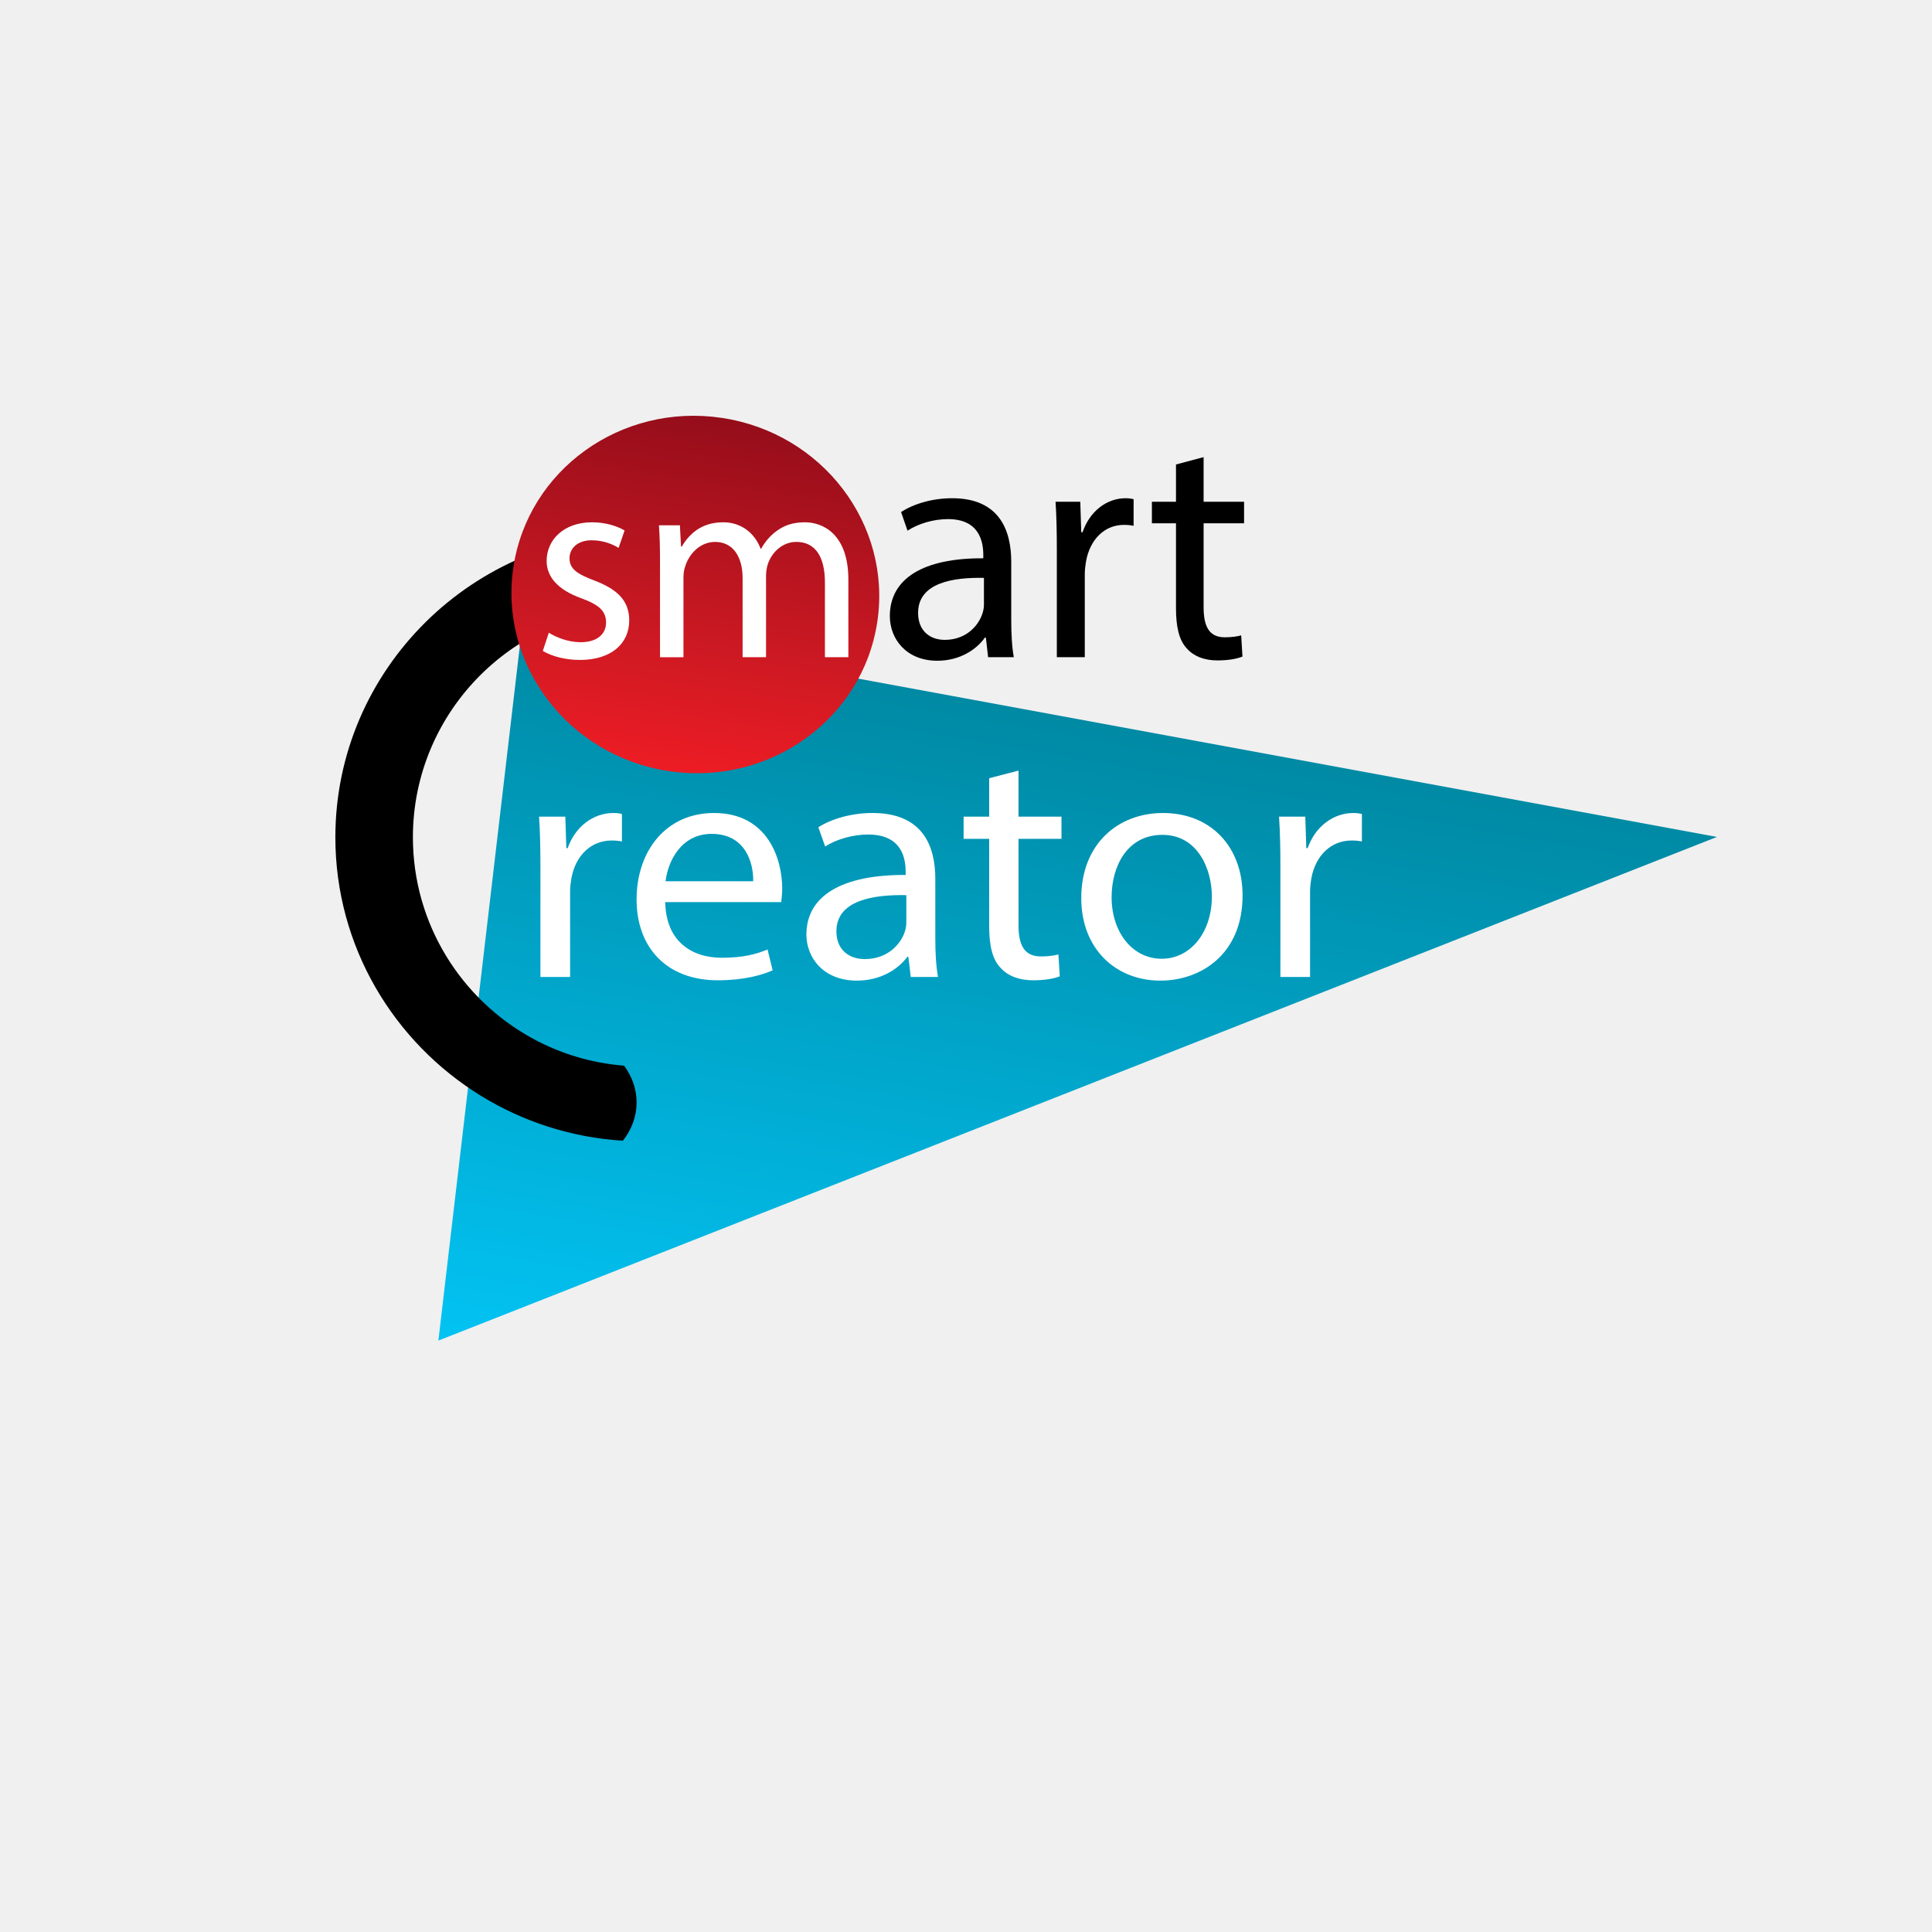
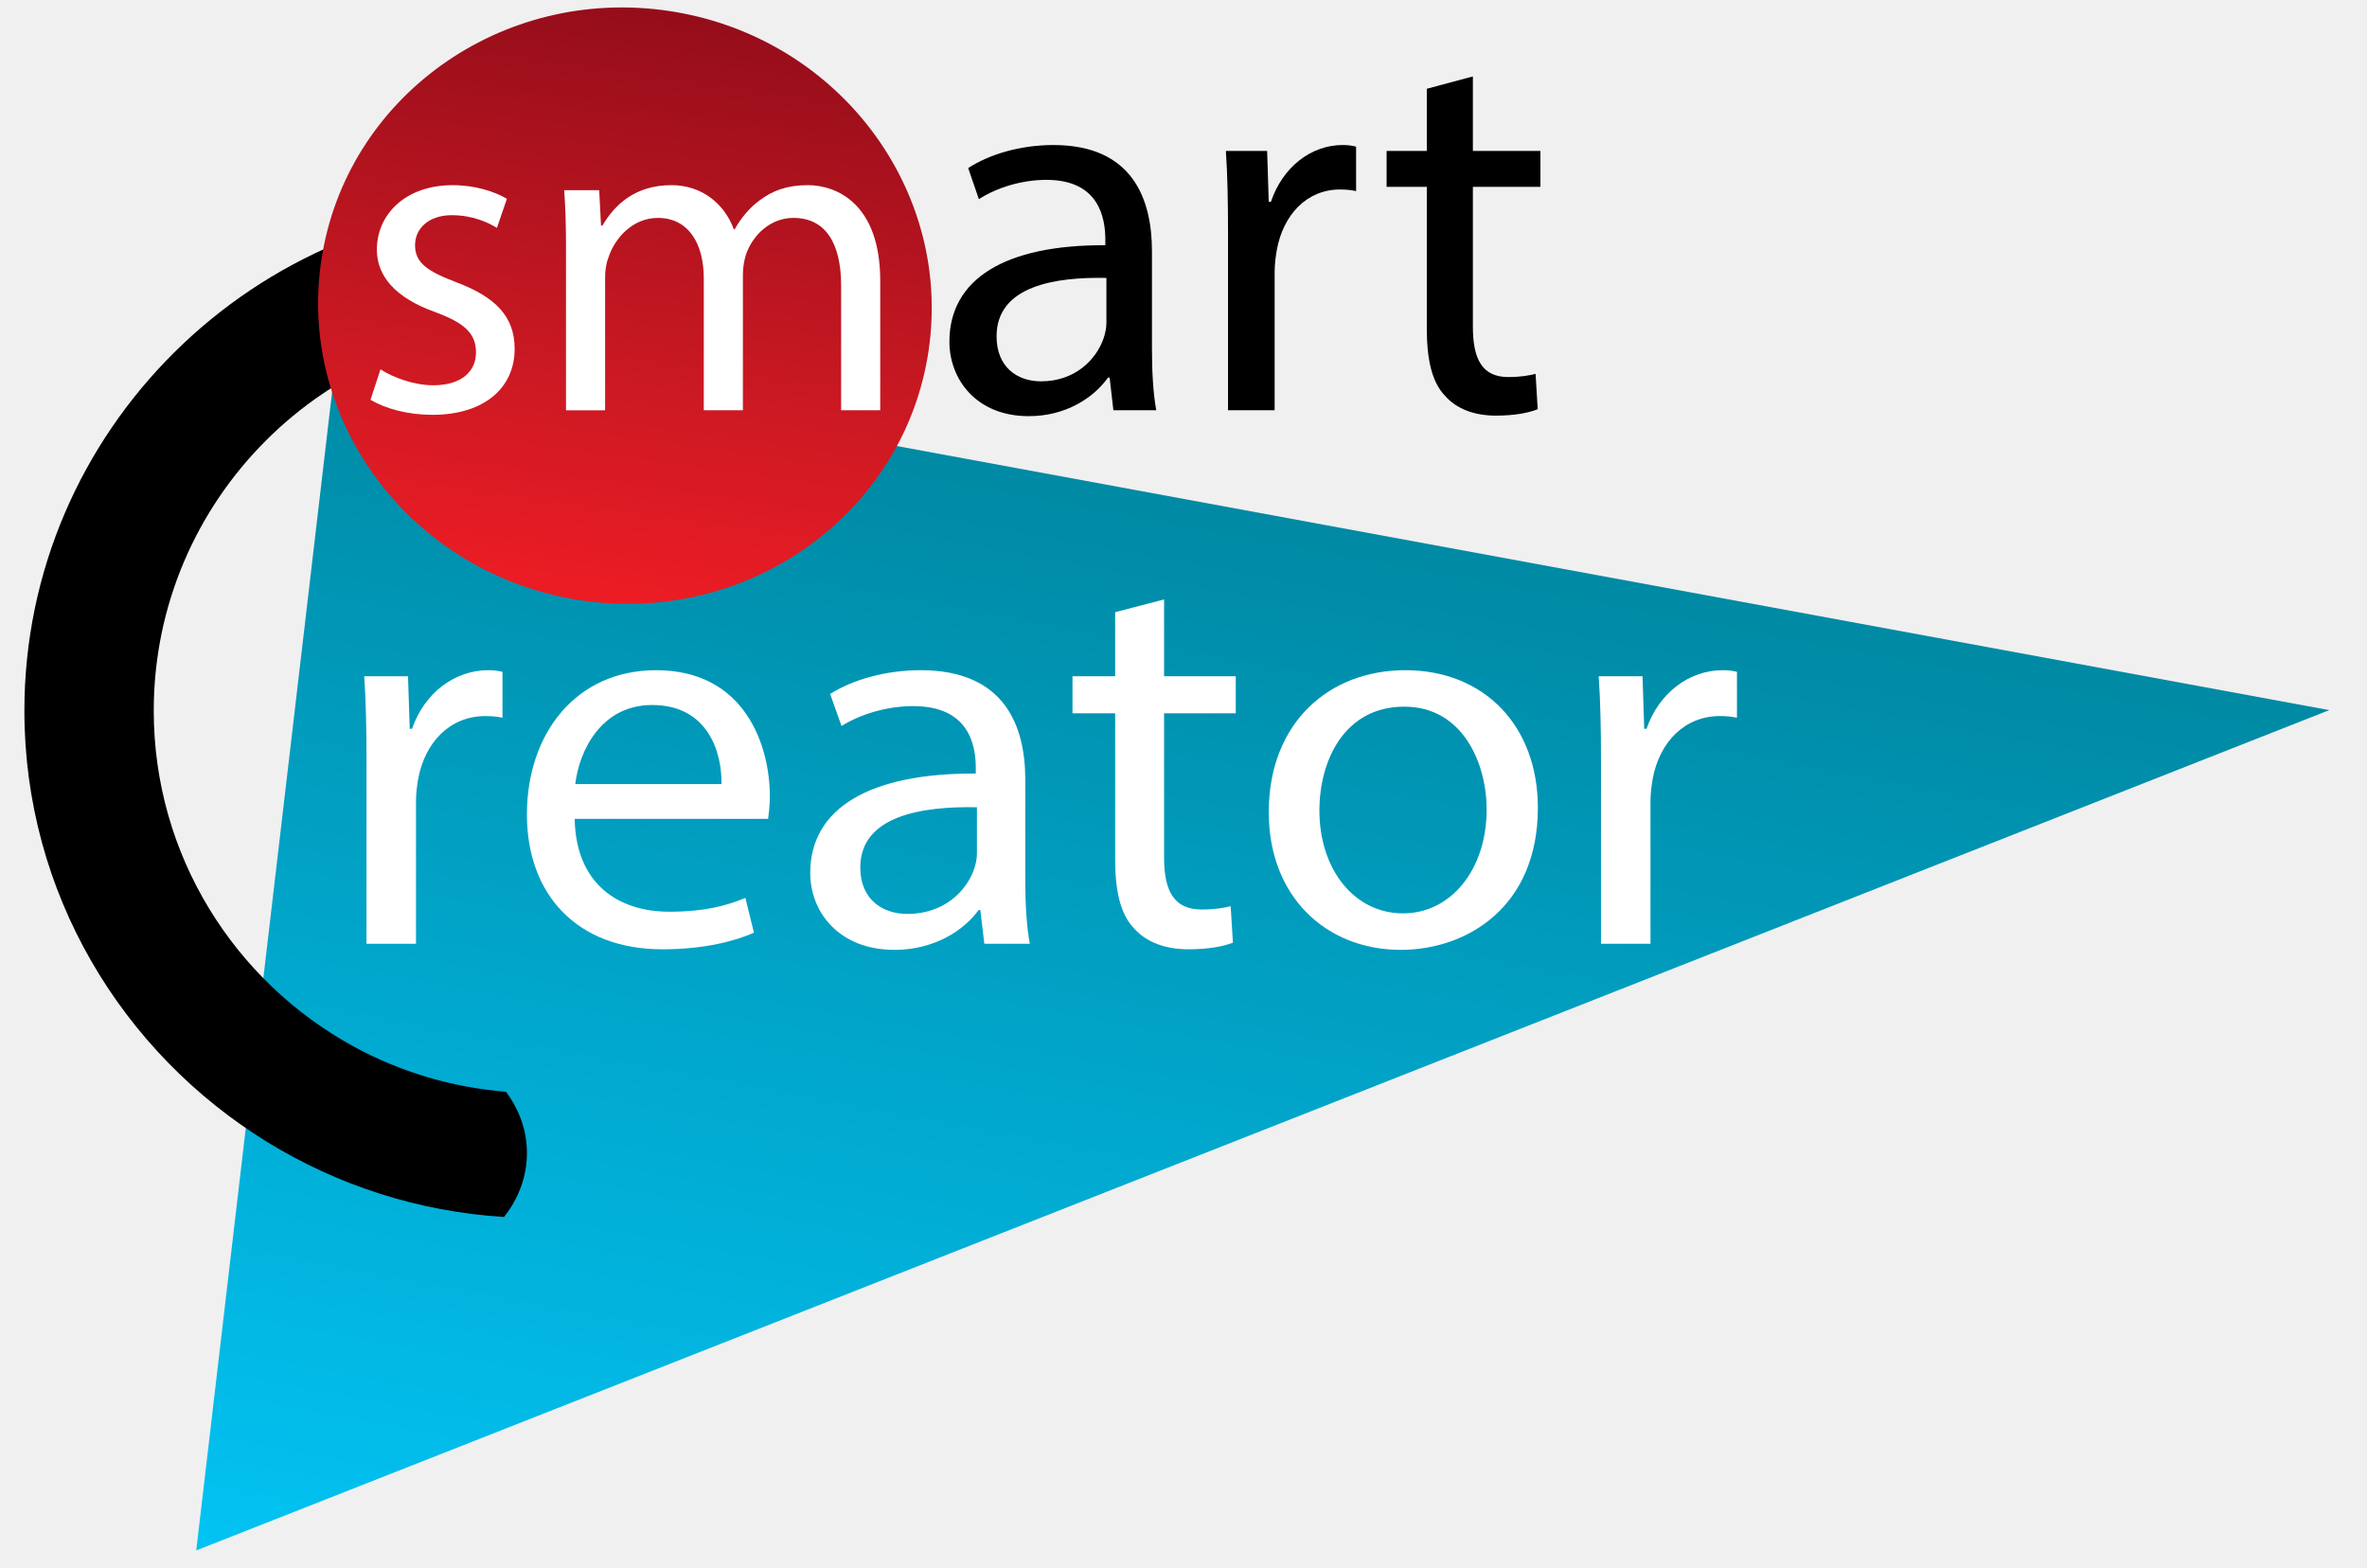
- <svg xmlns="http://www.w3.org/2000/svg" version="1.1" id="Слой_1" x="0px" y="0px" width="512px" height="512px" viewBox="0 0 512 512" enable-background="new 0 0 512 512" xml:space="preserve">
-   <path fill="none" d="M98.978,239.01c0,40.607,31.974,73.644,71.275,73.645v-147.29C130.952,165.365,98.978,198.401,98.978,239.01z" />
-   <linearGradient id="SVGID_1_" gradientUnits="userSpaceOnUse" x1="142.843" y1="337.419" x2="166.401" y2="225.316" gradientTransform="matrix(3.7133 0.3034 -0.1347 1.6486 -290.0436 -230.4567)">
-     <stop offset="0" style="stop-color:#02C3F3" />
-     <stop offset="1" style="stop-color:#0089A3" />
-   </linearGradient>
-   <polygon fill="url(#SVGID_1_)" points="116.174,355.271 455,221.797 138.666,163.479 " />
+ <svg xmlns="http://www.w3.org/2000/svg" width="376" height="249">
+   <defs>
+     <linearGradient y2="0.146" x2="0.535" y1="1.072" x1="0.232" id="SVGID_1_">
+       <stop stop-color="#02C3F3" offset="0" />
+       <stop stop-color="#0089A3" offset="1" />
+     </linearGradient>
+     <linearGradient y2="0.006" x2="0.572" y1="0.994" x1="0.428" id="SVGID_2_">
+       <stop stop-color="#ED1C24" offset="0" />
+       <stop stop-color="#CC1923" offset="0.365" />
+       <stop stop-color="#950D1A" offset="1" />
+     </linearGradient>
+   </defs>
  <g>
-     <path fill="#FFFFFF" d="M143.218,229.675c0-5.004-0.091-9.306-0.361-13.256h6.958l0.271,8.34h0.361   c1.988-5.708,6.779-9.306,12.111-9.306c0.904,0,1.536,0.088,2.259,0.263v7.288c-0.813-0.176-1.626-0.264-2.711-0.264   c-5.604,0-9.579,4.125-10.664,9.92c-0.181,1.053-0.361,2.282-0.361,3.599v22.65h-7.863V229.675z" />
-     <path fill="#FFFFFF" d="M176.293,239.068c0.181,10.447,7.05,14.75,15.002,14.75c5.694,0,9.129-0.967,12.111-2.195l1.355,5.53   c-2.802,1.229-7.592,2.634-14.55,2.634c-13.467,0-21.51-8.604-21.51-21.42c0-12.818,7.772-22.914,20.515-22.914   c14.28,0,18.076,12.202,18.076,20.016c0,1.581-0.181,2.81-0.272,3.599H176.293z M199.61,233.538   c0.09-4.916-2.079-12.554-11.025-12.554c-8.044,0-11.568,7.199-12.202,12.554H199.61z" />
-     <path fill="#FFFFFF" d="M241.361,258.909l-0.633-5.355h-0.271c-2.44,3.336-7.139,6.321-13.375,6.321   c-8.857,0-13.376-6.057-13.376-12.203c0-10.271,9.399-15.89,26.299-15.802v-0.878c0-3.512-0.994-9.833-9.941-9.833   c-4.067,0-8.315,1.229-11.389,3.161l-1.807-5.092c3.615-2.283,8.856-3.775,14.37-3.775c13.375,0,16.628,8.867,16.628,17.382v15.89   c0,3.688,0.182,7.287,0.724,10.184H241.361z M240.186,237.225c-8.677-0.175-18.528,1.317-18.528,9.57   c0,5.004,3.435,7.373,7.501,7.373c5.694,0,9.31-3.511,10.575-7.11c0.271-0.79,0.452-1.667,0.452-2.458V237.225z" />
-     <path fill="#FFFFFF" d="M269.916,204.216v12.203h11.388v5.882h-11.388v22.914c0,5.268,1.537,8.252,5.965,8.252   c2.079,0,3.615-0.264,4.61-0.527l0.36,5.794c-1.536,0.614-3.977,1.054-7.05,1.054c-3.705,0-6.688-1.141-8.584-3.248   c-2.26-2.283-3.074-6.057-3.074-11.062v-23.177h-6.778v-5.882h6.778v-10.183L269.916,204.216z" />
-     <path fill="#FFFFFF" d="M329.292,237.313c0,15.714-11.208,22.562-21.78,22.562c-11.84,0-20.968-8.429-20.968-21.86   c0-14.221,9.579-22.561,21.69-22.561C320.797,215.454,329.292,224.32,329.292,237.313z M294.588,237.752   c0,9.306,5.512,16.328,13.283,16.328c7.593,0,13.286-6.935,13.286-16.504c0-7.199-3.705-16.329-13.104-16.329   C298.654,221.248,294.588,229.675,294.588,237.752z" />
-     <path fill="#FFFFFF" d="M339.319,229.675c0-5.004-0.091-9.306-0.362-13.256h6.958l0.273,8.34h0.361   c1.988-5.708,6.778-9.306,12.11-9.306c0.903,0,1.536,0.088,2.259,0.263v7.288c-0.813-0.176-1.625-0.264-2.712-0.264   c-5.604,0-9.578,4.125-10.663,9.92c-0.183,1.053-0.362,2.282-0.362,3.599v22.65h-7.862V229.675z" />
+     <rect fill="none" id="canvas_background" height="251" width="378" y="-1" x="-1" />
  </g>
-   <path d="M170.253,161.146v-19.858c-44.872,0-81.379,36.157-81.379,80.6c0,28.917,15.463,54.314,38.623,68.538  c11.049,6.786,23.849,11.019,37.563,11.879c2.293-2.887,3.643-6.383,3.643-10.154c0-3.593-1.229-6.93-3.326-9.733  c-8.689-0.693-16.874-3.199-24.157-7.166c-18.926-10.309-31.797-30.363-31.797-53.363  C109.422,188.395,136.711,161.147,170.253,161.146z" />
-   <linearGradient id="SVGID_2_" gradientUnits="userSpaceOnUse" x1="41.763" y1="155.614" x2="136.421" y2="155.614" gradientTransform="matrix(0.148 -0.989 0.989 0.148 17.1867 222.6332)">
-     <stop offset="0" style="stop-color:#ED1C24" />
-     <stop offset="0.365" style="stop-color:#CC1923" />
-     <stop offset="1" style="stop-color:#950D1A" />
-   </linearGradient>
-   <path fill="url(#SVGID_2_)" d="M191.276,110.742c26.635,3.985,45.091,28.172,41.222,54.024  c-3.868,25.852-28.595,43.578-55.23,39.592c-26.634-3.985-45.091-28.172-41.223-54.024  C139.913,124.482,164.641,106.756,191.276,110.742z" />
  <g>
-     <path fill="#FFFFFF" d="M145.442,167.667c1.878,1.228,5.201,2.528,8.379,2.528c4.623,0,6.79-2.312,6.79-5.201   c0-3.034-1.806-4.695-6.501-6.429c-6.285-2.24-9.246-5.707-9.246-9.896c0-5.634,4.551-10.257,12.063-10.257   c3.54,0,6.646,1.011,8.596,2.167l-1.589,4.623c-1.373-0.867-3.9-2.022-7.151-2.022c-3.756,0-5.851,2.167-5.851,4.768   c0,2.889,2.095,4.189,6.646,5.923c6.067,2.312,9.174,5.345,9.174,10.546c0,6.14-4.768,10.474-13.075,10.474   c-3.829,0-7.368-0.939-9.824-2.384L145.442,167.667z" />
-     <path fill="#FFFFFF" d="M174.911,148.669c0-3.612-0.072-6.573-0.289-9.463h5.562l0.289,5.634h0.216   c1.951-3.323,5.201-6.429,10.98-6.429c4.768,0,8.379,2.889,9.896,7.007h0.145c1.083-1.95,2.456-3.467,3.901-4.551   c2.095-1.589,4.406-2.456,7.729-2.456c4.623,0,11.485,3.034,11.485,15.169v20.587h-6.212v-19.792   c0-6.718-2.456-10.763-7.585-10.763c-3.612,0-6.429,2.673-7.512,5.779c-0.289,0.867-0.506,2.023-0.506,3.179v21.598h-6.212V153.22   c0-5.562-2.456-9.607-7.296-9.607c-3.973,0-6.862,3.179-7.874,6.357c-0.361,0.939-0.506,2.022-0.506,3.106v21.093h-6.212V148.669z" />
-     <path d="M261.861,174.168l-0.596-5.192h-0.256c-2.298,3.234-6.724,6.128-12.597,6.128c-8.341,0-12.597-5.873-12.597-11.831   c0-9.958,8.852-15.406,24.769-15.32v-0.851c0-3.405-0.937-9.533-9.363-9.533c-3.83,0-7.83,1.191-10.724,3.064l-1.702-4.937   c3.404-2.213,8.341-3.66,13.533-3.66c12.597,0,15.661,8.597,15.661,16.853v15.406c0,3.575,0.171,7.064,0.681,9.873H261.861z    M260.755,153.145c-8.171-0.17-17.449,1.277-17.449,9.277c0,4.852,3.234,7.149,7.064,7.149c5.362,0,8.767-3.404,9.958-6.894   c0.256-0.766,0.426-1.617,0.426-2.383V153.145z" />
-     <path d="M280.073,145.825c0-4.852-0.085-9.022-0.34-12.852h6.554l0.255,8.085h0.341c1.872-5.532,6.384-9.022,11.405-9.022   c0.851,0,1.446,0.085,2.128,0.255v7.064c-0.767-0.17-1.532-0.255-2.554-0.255c-5.277,0-9.022,4-10.043,9.618   c-0.171,1.021-0.341,2.213-0.341,3.489v21.959h-7.405V145.825z" />
-     <path d="M318.969,121.142v11.831h10.725v5.703h-10.725v22.214c0,5.107,1.447,8.001,5.617,8.001c1.958,0,3.405-0.255,4.341-0.511   l0.341,5.617c-1.447,0.596-3.745,1.021-6.639,1.021c-3.49,0-6.299-1.106-8.086-3.149c-2.128-2.213-2.894-5.873-2.894-10.725v-22.47   h-6.384v-5.703h6.384V123.1L318.969,121.142z" />
+     <path id="svg_1" d="m13.978,130.01c0,40.607 31.974,73.644 71.275,73.645l0,-147.29c-39.301,0 -71.275,33.036 -71.275,73.645z" fill="none" />
+     <polygon id="svg_2" points="31.174,246.271 370,112.797 53.666,54.479 " fill="url(#SVGID_1_)" />
+     <g id="svg_3">
+       <path id="svg_4" d="m58.218,120.675c0,-5.004 -0.091,-9.306 -0.361,-13.256l6.958,0l0.271,8.34l0.361,0c1.988,-5.708 6.779,-9.306 12.111,-9.306c0.904,0 1.536,0.088 2.259,0.263l0,7.288c-0.813,-0.176 -1.626,-0.264 -2.711,-0.264c-5.604,0 -9.579,4.125 -10.664,9.92c-0.181,1.053 -0.361,2.282 -0.361,3.599l0,22.65l-7.863,0l0,-29.234z" fill="#FFFFFF" />
+       <path id="svg_5" d="m91.293,130.068c0.181,10.447 7.05,14.75 15.002,14.75c5.694,0 9.129,-0.967 12.111,-2.195l1.355,5.53c-2.802,1.229 -7.592,2.634 -14.55,2.634c-13.467,0 -21.51,-8.604 -21.51,-21.42c0,-12.818 7.772,-22.914 20.515,-22.914c14.28,0 18.076,12.202 18.076,20.016c0,1.581 -0.181,2.81 -0.272,3.599l-30.727,0zm23.317,-5.53c0.09,-4.916 -2.079,-12.554 -11.025,-12.554c-8.044,0 -11.568,7.199 -12.202,12.554l23.227,0z" fill="#FFFFFF" />
+       <path id="svg_6" d="m156.361,149.909l-0.633,-5.355l-0.271,0c-2.44,3.336 -7.139,6.321 -13.375,6.321c-8.857,0 -13.376,-6.057 -13.376,-12.203c0,-10.271 9.399,-15.89 26.299,-15.802l0,-0.878c0,-3.512 -0.994,-9.833 -9.941,-9.833c-4.067,0 -8.315,1.229 -11.389,3.161l-1.807,-5.092c3.615,-2.283 8.856,-3.775 14.37,-3.775c13.375,0 16.628,8.867 16.628,17.382l0,15.89c0,3.688 0.182,7.287 0.724,10.184l-7.229,0zm-1.175,-21.684c-8.677,-0.175 -18.528,1.317 -18.528,9.57c0,5.004 3.435,7.373 7.501,7.373c5.694,0 9.31,-3.511 10.575,-7.11c0.271,-0.79 0.452,-1.667 0.452,-2.458l0,-7.375z" fill="#FFFFFF" />
+       <path id="svg_7" d="m184.916,95.216l0,12.203l11.388,0l0,5.882l-11.388,0l0,22.914c0,5.268 1.537,8.252 5.965,8.252c2.079,0 3.615,-0.264 4.61,-0.527l0.36,5.794c-1.536,0.614 -3.977,1.054 -7.05,1.054c-3.705,0 -6.688,-1.141 -8.584,-3.248c-2.26,-2.283 -3.074,-6.057 -3.074,-11.062l0,-23.177l-6.778,0l0,-5.882l6.778,0l0,-10.183l7.773,-2.02z" fill="#FFFFFF" />
+       <path id="svg_8" d="m244.292,128.313c0,15.714 -11.208,22.562 -21.78,22.562c-11.84,0 -20.968,-8.429 -20.968,-21.86c0,-14.221 9.579,-22.561 21.69,-22.561c12.563,0 21.058,8.866 21.058,21.859zm-34.704,0.439c0,9.306 5.512,16.328 13.283,16.328c7.593,0 13.286,-6.935 13.286,-16.504c0,-7.199 -3.705,-16.329 -13.104,-16.329c-9.399,0.001 -13.465,8.428 -13.465,16.505z" fill="#FFFFFF" />
+       <path id="svg_9" d="m254.319,120.675c0,-5.004 -0.091,-9.306 -0.362,-13.256l6.958,0l0.273,8.34l0.361,0c1.988,-5.708 6.778,-9.306 12.11,-9.306c0.903,0 1.536,0.088 2.259,0.263l0,7.288c-0.813,-0.176 -1.625,-0.264 -2.712,-0.264c-5.604,0 -9.578,4.125 -10.663,9.92c-0.183,1.053 -0.362,2.282 -0.362,3.599l0,22.65l-7.862,0l0,-29.234z" fill="#FFFFFF" />
+     </g>
+     <path id="svg_10" d="m85.253,52.146l0,-19.858c-44.872,0 -81.379,36.157 -81.379,80.6c0,28.917 15.463,54.314 38.623,68.538c11.049,6.786 23.849,11.019 37.563,11.879c2.293,-2.887 3.643,-6.383 3.643,-10.154c0,-3.593 -1.229,-6.93 -3.326,-9.733c-8.689,-0.693 -16.874,-3.199 -24.157,-7.166c-18.926,-10.309 -31.797,-30.363 -31.797,-53.363c-0.001,-33.494 27.288,-60.742 60.83,-60.743z" />
+     <path id="svg_11" d="m106.276,1.742c26.635,3.985 45.091,28.172 41.222,54.024c-3.868,25.852 -28.595,43.578 -55.23,39.592c-26.634,-3.985 -45.091,-28.172 -41.223,-54.024c3.868,-25.852 28.596,-43.578 55.231,-39.592z" fill="url(#SVGID_2_)" />
+     <g id="svg_12">
+       <path id="svg_13" d="m60.442,58.667c1.878,1.228 5.201,2.528 8.379,2.528c4.623,0 6.79,-2.312 6.79,-5.201c0,-3.034 -1.806,-4.695 -6.501,-6.429c-6.285,-2.24 -9.246,-5.707 -9.246,-9.896c0,-5.634 4.551,-10.257 12.063,-10.257c3.54,0 6.646,1.011 8.596,2.167l-1.589,4.623c-1.373,-0.867 -3.9,-2.022 -7.151,-2.022c-3.756,0 -5.851,2.167 -5.851,4.768c0,2.889 2.095,4.189 6.646,5.923c6.067,2.312 9.174,5.345 9.174,10.546c0,6.14 -4.768,10.474 -13.075,10.474c-3.829,0 -7.368,-0.939 -9.824,-2.384l1.589,-4.84z" fill="#FFFFFF" />
+       <path id="svg_14" d="m89.911,39.669c0,-3.612 -0.072,-6.573 -0.289,-9.463l5.562,0l0.289,5.634l0.216,0c1.951,-3.323 5.201,-6.429 10.98,-6.429c4.768,0 8.379,2.889 9.896,7.007l0.145,0c1.083,-1.95 2.456,-3.467 3.901,-4.551c2.095,-1.589 4.406,-2.456 7.729,-2.456c4.623,0 11.485,3.034 11.485,15.169l0,20.587l-6.212,0l0,-19.792c0,-6.718 -2.456,-10.763 -7.585,-10.763c-3.612,0 -6.429,2.673 -7.512,5.779c-0.289,0.867 -0.506,2.023 -0.506,3.179l0,21.598l-6.212,0l0,-20.948c0,-5.562 -2.456,-9.607 -7.296,-9.607c-3.973,0 -6.862,3.179 -7.874,6.357c-0.361,0.939 -0.506,2.022 -0.506,3.106l0,21.093l-6.212,0l0,-25.5l0.001,0z" fill="#FFFFFF" />
+       <path id="svg_15" d="m176.861,65.168l-0.596,-5.192l-0.256,0c-2.298,3.234 -6.724,6.128 -12.597,6.128c-8.341,0 -12.597,-5.873 -12.597,-11.831c0,-9.958 8.852,-15.406 24.769,-15.32l0,-0.851c0,-3.405 -0.937,-9.533 -9.363,-9.533c-3.83,0 -7.83,1.191 -10.724,3.064l-1.702,-4.937c3.404,-2.213 8.341,-3.66 13.533,-3.66c12.597,0 15.661,8.597 15.661,16.853l0,15.406c0,3.575 0.171,7.064 0.681,9.873l-6.809,0zm-1.106,-21.023c-8.171,-0.17 -17.449,1.277 -17.449,9.277c0,4.852 3.234,7.149 7.064,7.149c5.362,0 8.767,-3.404 9.958,-6.894c0.256,-0.766 0.426,-1.617 0.426,-2.383l0,-7.149l0.001,0z" />
+       <path id="svg_16" d="m195.073,36.825c0,-4.852 -0.085,-9.022 -0.34,-12.852l6.554,0l0.255,8.085l0.341,0c1.872,-5.532 6.384,-9.022 11.405,-9.022c0.851,0 1.446,0.085 2.128,0.255l0,7.064c-0.767,-0.17 -1.532,-0.255 -2.554,-0.255c-5.277,0 -9.022,4 -10.043,9.618c-0.171,1.021 -0.341,2.213 -0.341,3.489l0,21.959l-7.405,0l0,-28.341z" />
+       <path id="svg_17" d="m233.969,12.142l0,11.831l10.725,0l0,5.703l-10.725,0l0,22.214c0,5.107 1.447,8.001 5.617,8.001c1.958,0 3.405,-0.255 4.341,-0.511l0.341,5.617c-1.447,0.596 -3.745,1.021 -6.639,1.021c-3.49,0 -6.299,-1.106 -8.086,-3.149c-2.128,-2.213 -2.894,-5.873 -2.894,-10.725l0,-22.47l-6.384,0l0,-5.703l6.384,0l0,-9.871l7.32,-1.958z" />
+     </g>
  </g>
</svg>
